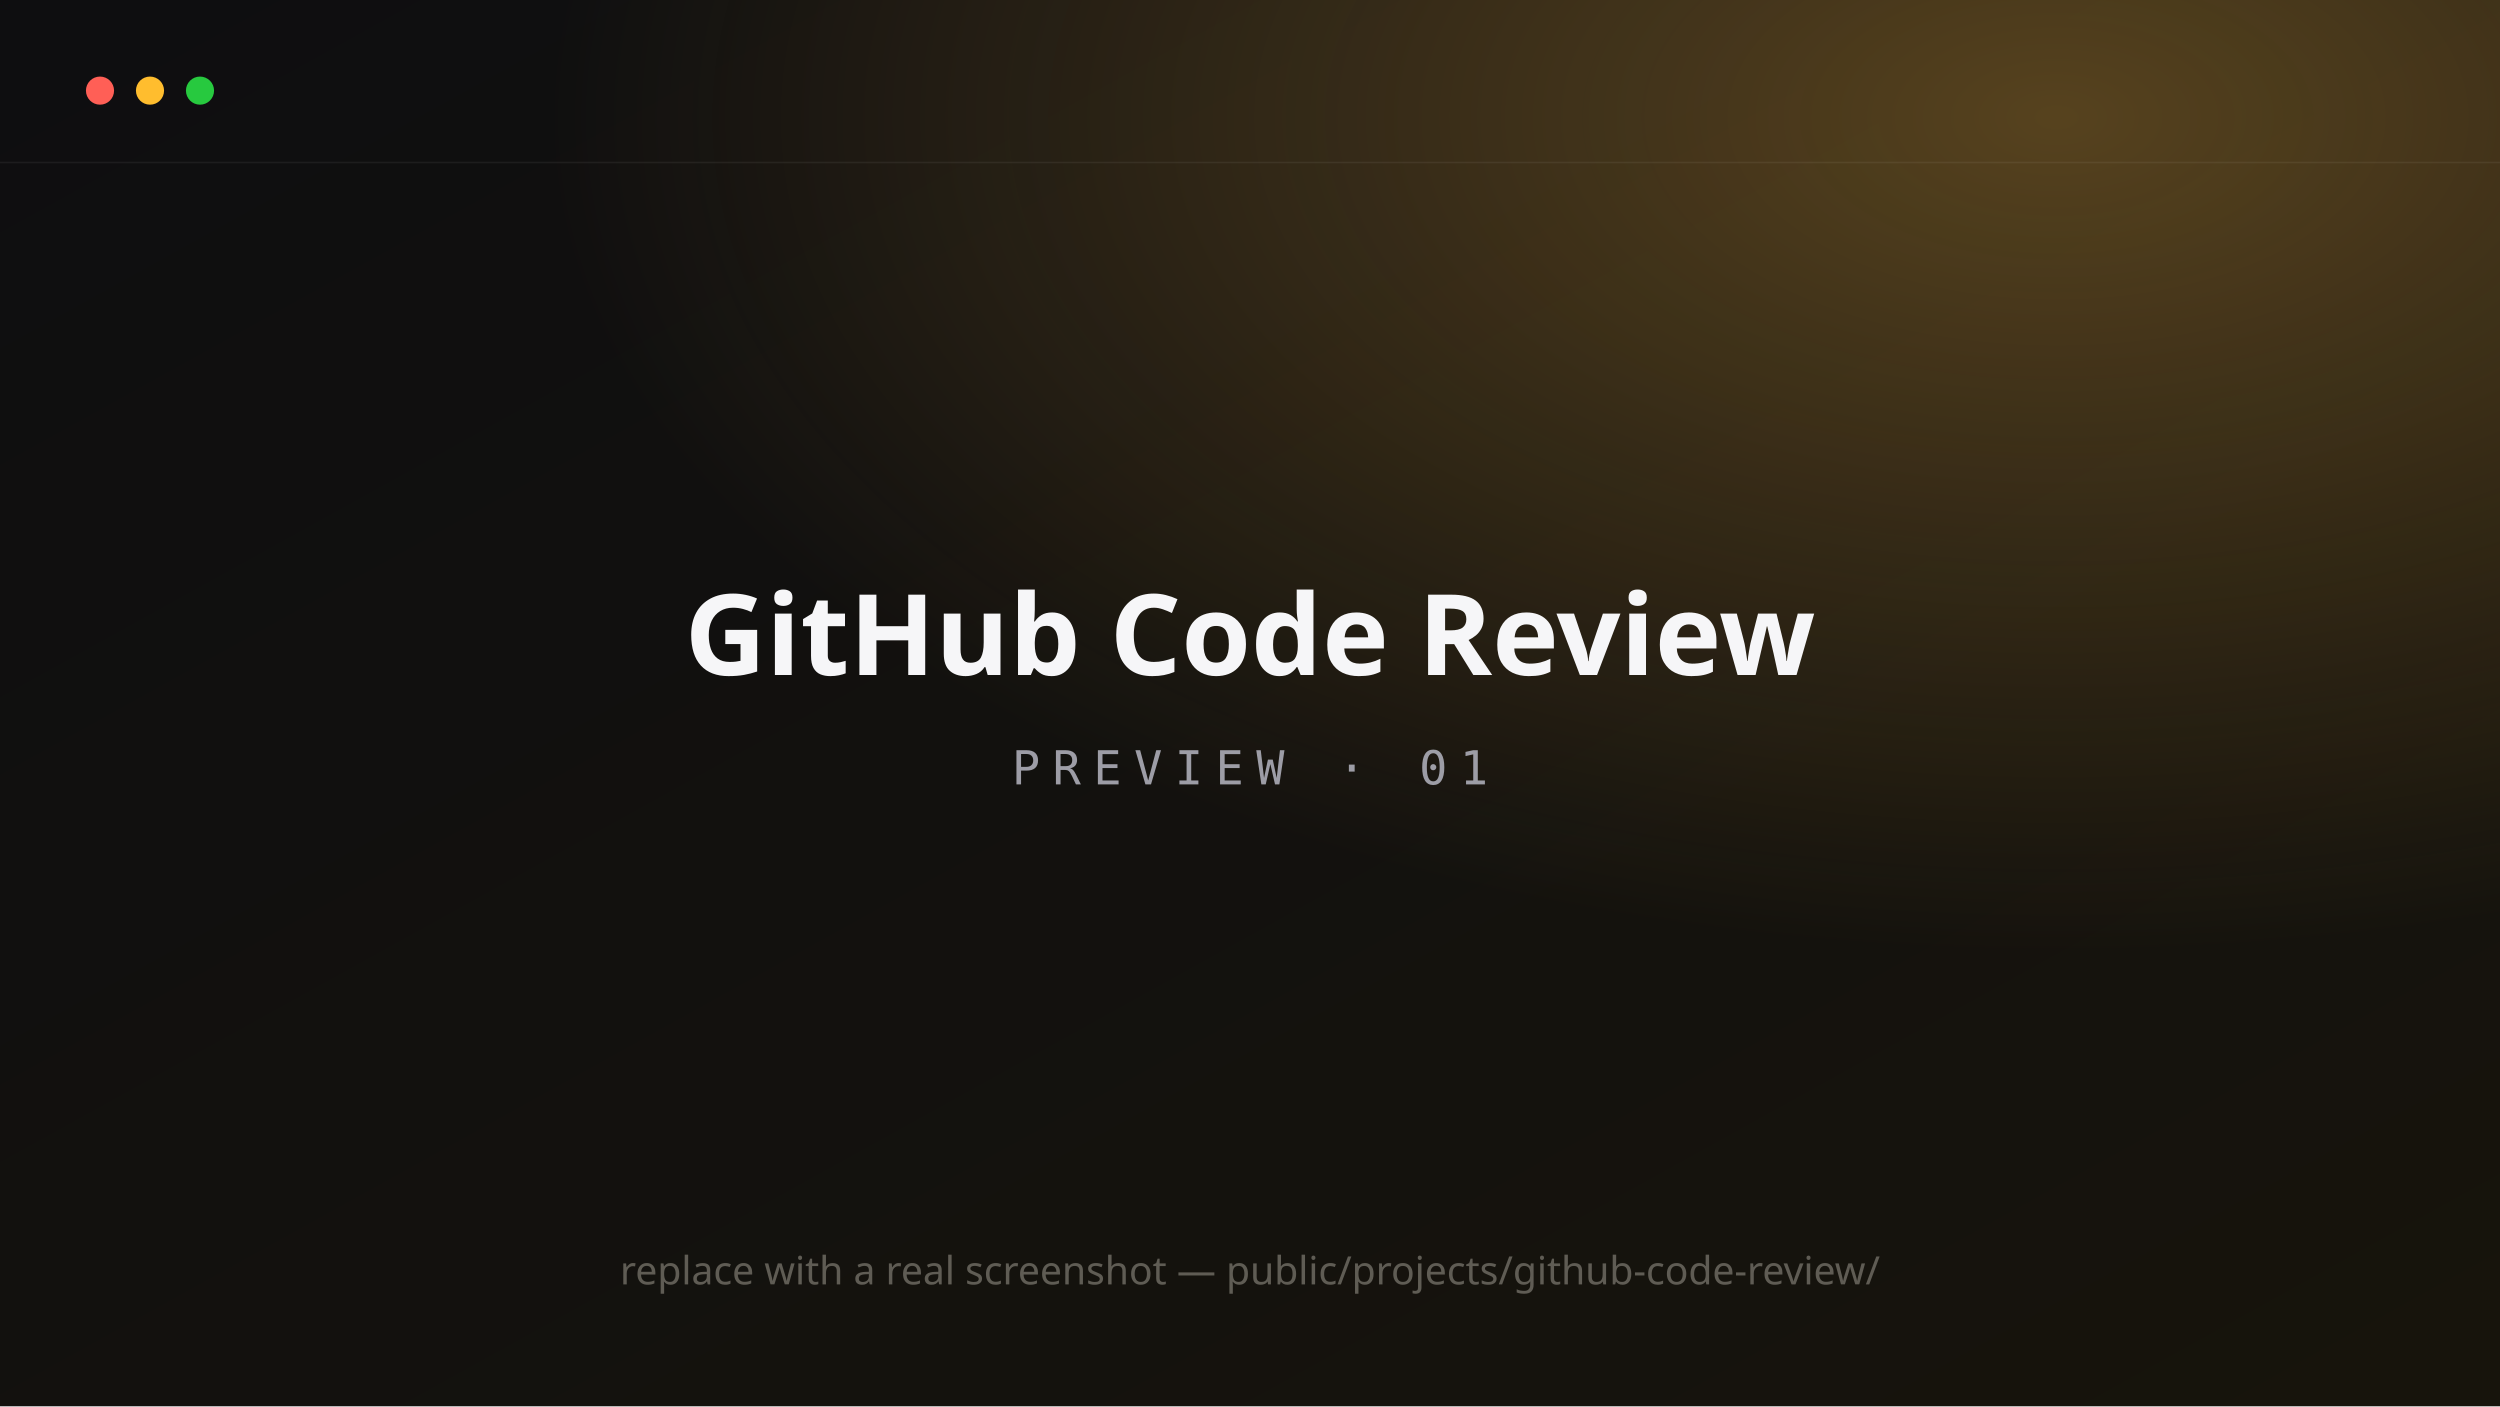
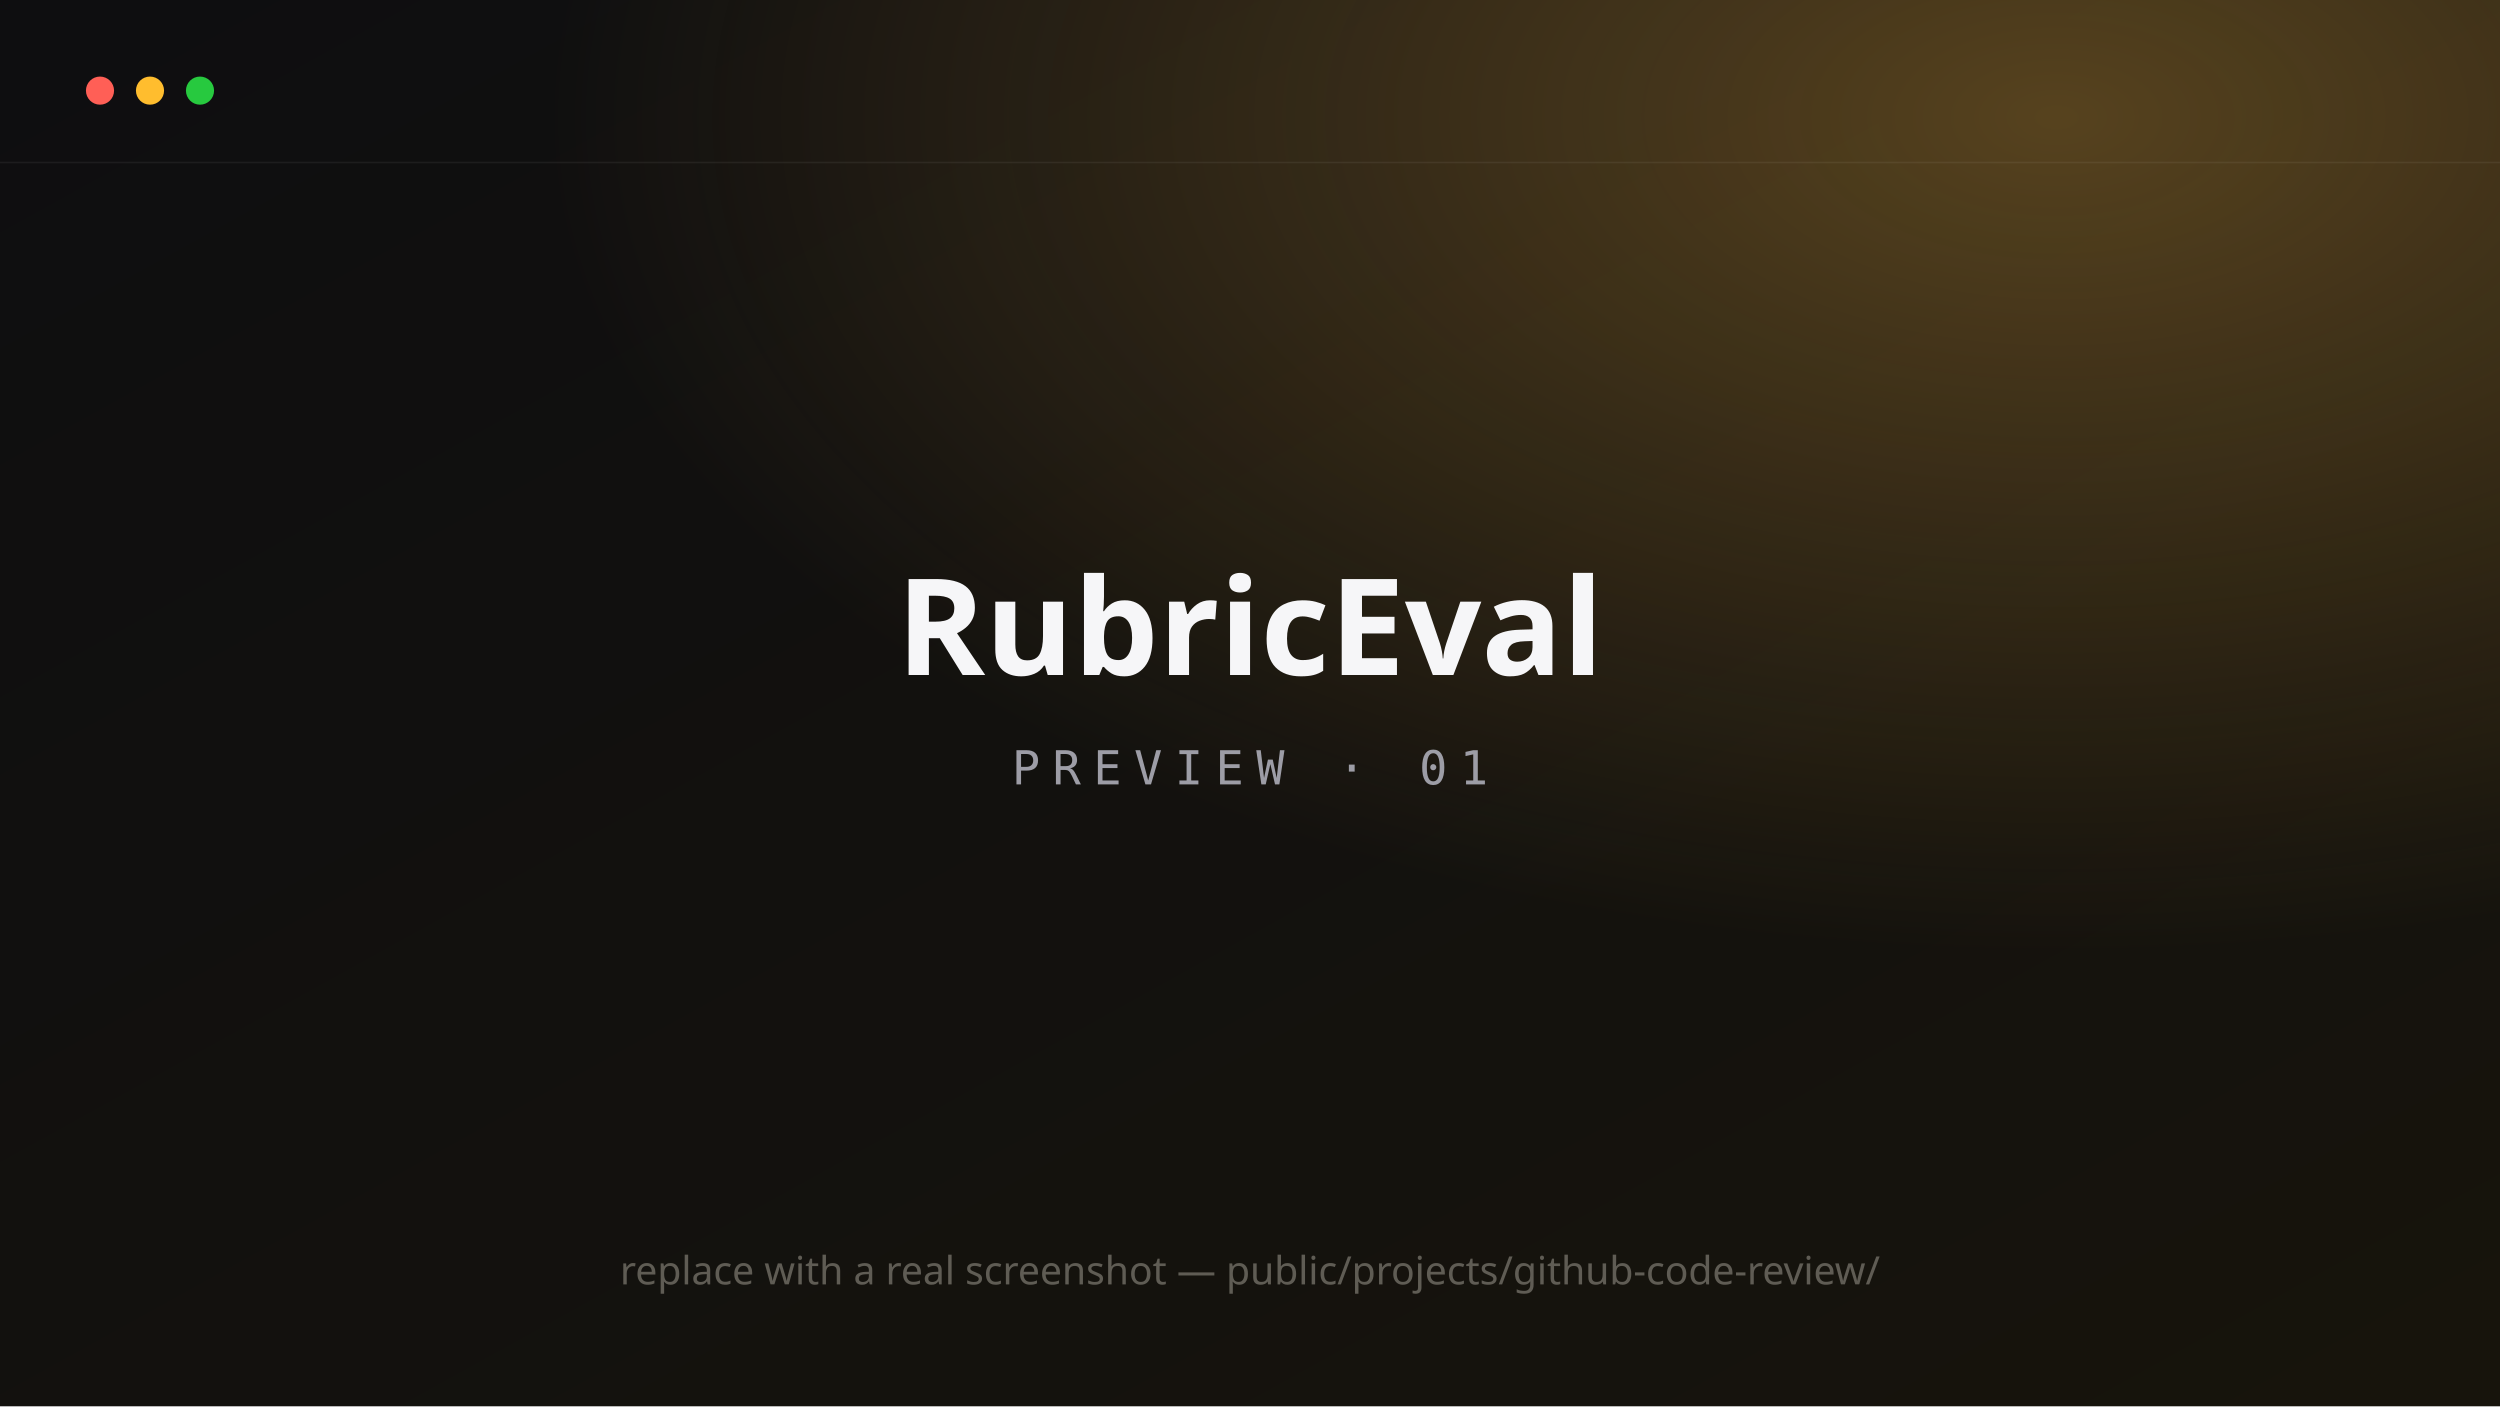
- <svg xmlns="http://www.w3.org/2000/svg" viewBox="0 0 1600 900" role="img" aria-label="GitHub Code Review preview">
+ <svg xmlns="http://www.w3.org/2000/svg" viewBox="0 0 1600 900" role="img" aria-label="RubricEval preview">
  <defs>
    <linearGradient id="bg" x1="0" y1="0" x2="1" y2="1">
      <stop offset="0" stop-color="#0e0e10" />
      <stop offset="1" stop-color="#17140c" />
    </linearGradient>
    <radialGradient id="glow" cx="82%" cy="8%" r="60%">
      <stop offset="0" stop-color="#f5b544" stop-opacity="0.30" />
      <stop offset="1" stop-color="#f5b544" stop-opacity="0" />
    </radialGradient>
  </defs>
  <rect width="1600" height="900" fill="url(#bg)" />
  <rect width="1600" height="900" fill="url(#glow)" />
  <circle cx="64" cy="58" r="9" fill="#ff5f56" />
  <circle cx="96" cy="58" r="9" fill="#ffbd2e" />
  <circle cx="128" cy="58" r="9" fill="#27c93f" />
  <line x1="0" y1="104" x2="1600" y2="104" stroke="#ffffff" stroke-opacity="0.06" />
-   <text x="800" y="432" text-anchor="middle" font-family="system-ui, sans-serif" font-size="72" font-weight="700" fill="#f6f6f8">GitHub Code Review</text>
+   <text x="800" y="432" text-anchor="middle" font-family="system-ui, sans-serif" font-size="86" font-weight="700" fill="#f6f6f8">RubricEval</text>
  <text x="800" y="502" text-anchor="middle" font-family="ui-monospace, monospace" font-size="30" fill="#9d9da6" letter-spacing="8">PREVIEW · 01</text>
  <text x="800" y="822" text-anchor="middle" font-family="system-ui, sans-serif" font-size="25" fill="#5f5c54">replace with a real screenshot — public/projects/github-code-review/</text>
</svg>
